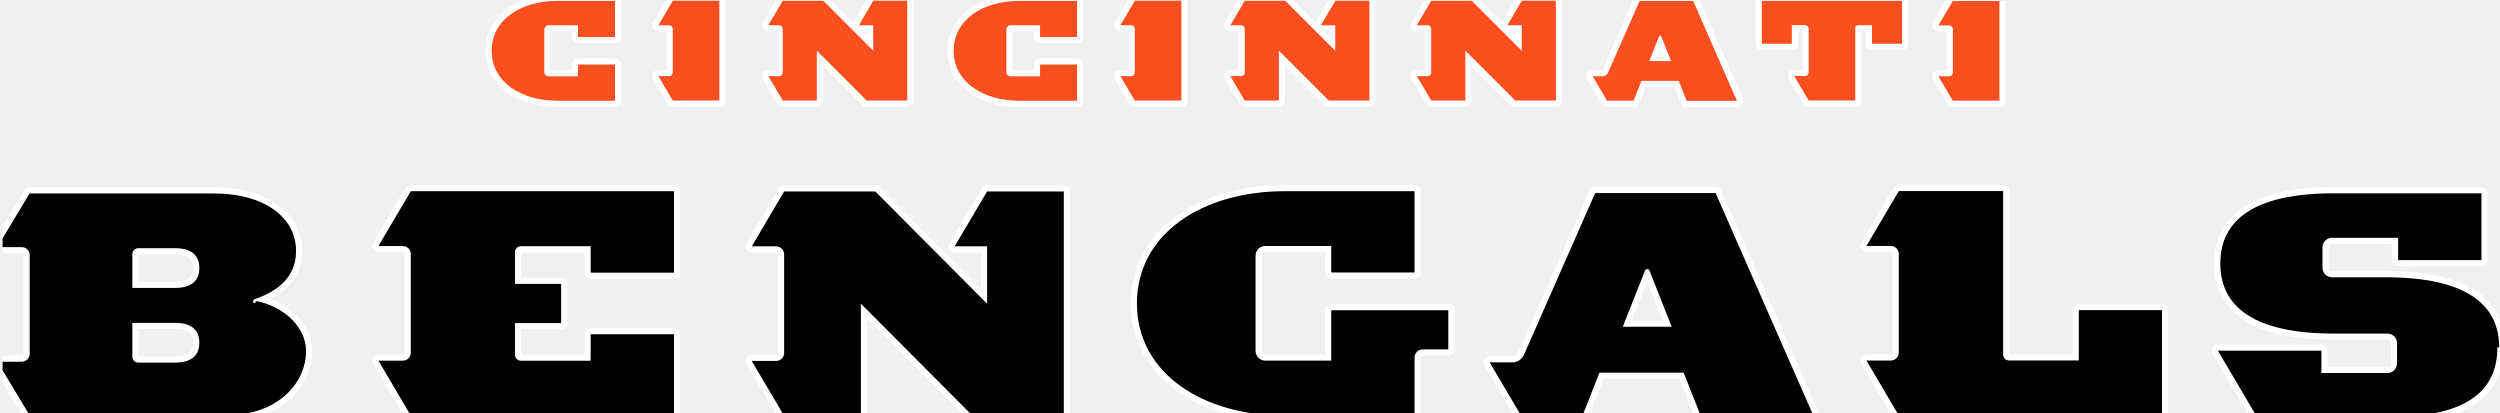
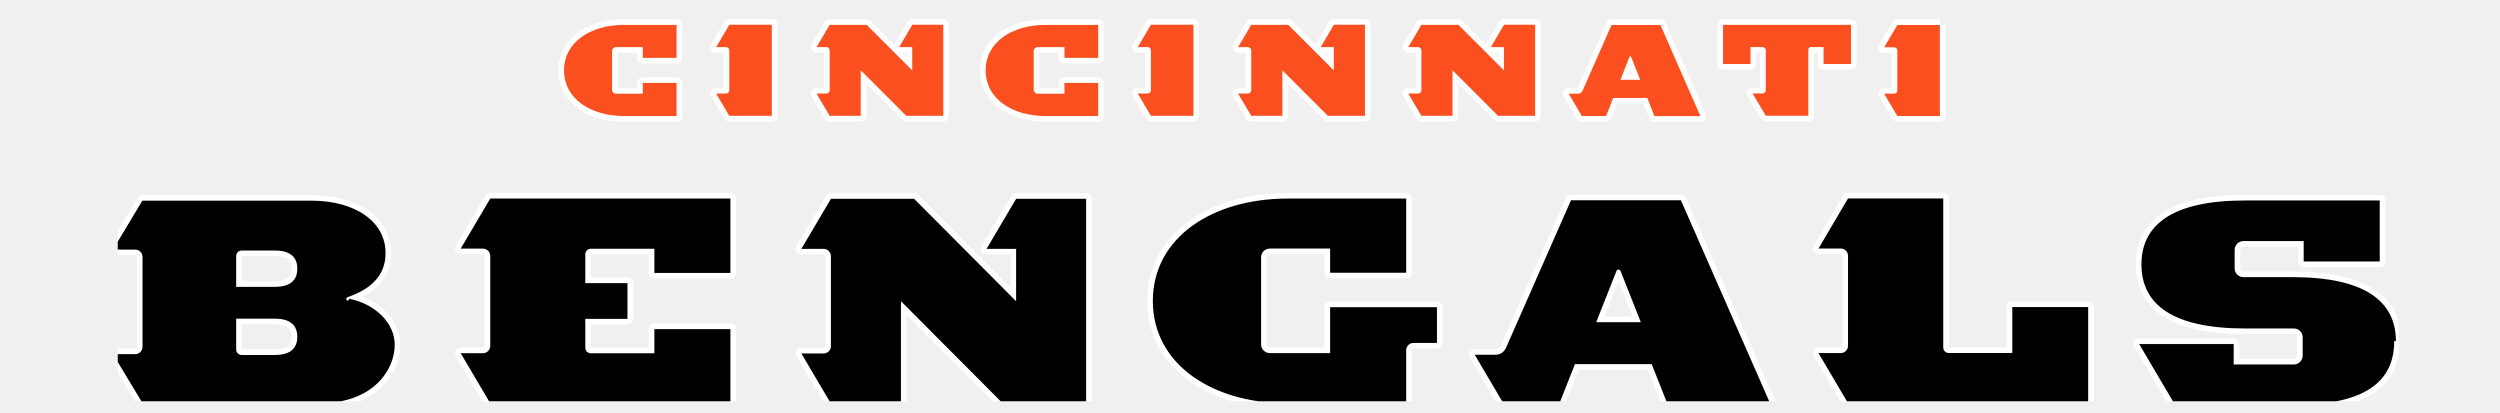
- <svg xmlns="http://www.w3.org/2000/svg" xml:space="preserve" height="62.6" viewBox="0 0 378.664 62.561" width="379" version="1.1">
+ <svg xmlns="http://www.w3.org/2000/svg" xml:space="preserve" height="62.6" viewBox="-2 -4 380.664 68.561" width="379" version="1.1">
  <defs>
    <clipPath id="b" clipPathUnits="userSpaceOnUse">
      <path d="m0.54 343h606v100h-606v-100z" />
    </clipPath>
    <clipPath id="a" clipPathUnits="userSpaceOnUse">
      <path d="m0 0h612v792h-612v-792z" />
    </clipPath>
  </defs>
  <style>
    path{
        stroke:#fff;
        stroke-width: 3;
        paint-order:stroke fill;
        stroke-linejoin:round;
    }
    </style>
  <g transform="matrix(1.25 0 0 -1.25 -190 522)">
    <g style="">
      <g transform="matrix(.5 0 0 .5 152 196)">
        <g clip-path="url(#b)">
          <path d="m524 368v-25.5h-63.8l-7.84 13.3h5.89c1.1 0 1.95 0.873 1.95 1.94v23.9c0 1.07-0.855 1.94-1.95 1.94h-5.89l7.84 13.3h25.3v-39.6c0-0.81 0.639-1.46 1.44-1.46h16.9v12.2h20.2zm-173 0v-9.5h-6.24c-1.08 0-1.94-0.873-1.94-1.95v-14.1h-31.5c-19.9 0-35.8 10.3-35.8 27.2s15.9 27.2 35.8 27.2h31.5v-19.7h-20.2v6.42h-16c-1.3 0-2.34-1.04-2.34-2.34v-23.1c0-1.29 1.04-2.34 2.34-2.34h16v12.2h28.3zm-93.2 28.8v-54.4h-22.1l-27.1 27.2v-27.2h-18.6l-7.85 13.3h5.9c1.08 0 1.95 0.873 1.95 1.94v23.9c0 1.07-0.873 1.94-1.95 1.94h-5.9l7.85 13.3h22.1l27.1-27.2v13.9h-7.86l7.86 13.3h18.6zm-94.5 0v-19.7h-20.2v6.42h-16.9c-0.801 0-1.45-0.657-1.45-1.45v-7.68h11.2v-9.5h-11.2v-7.68c0-0.81 0.648-1.46 1.45-1.46h16.9v6.42h20.2v-19.7h-63.8l-7.85 13.3h5.91c1.07 0 1.94 0.873 1.94 1.94v23.9c0 1.07-0.864 1.94-1.94 1.94h-5.91l7.85 13.3h63.8zm230-32.8 5.38 13.6c0.207 0.513 0.891 0.513 1.1 0l5.37-13.6h-11.9zm19-22h27.4l-23.9 54.4h-29.2l-17.3-39.3c-0.621-1.19-1.67-1.74-2.69-1.74h-5.58l7.85-13.3h14.5l4.27 10.8h20.4l4.28-10.8zm193 17c0-11-8-17-27-17h-31.2l-9.55 16.2h25.1v-5.42h16c1.29 0 2.33 1.05 2.33 2.34v4.9c0 1.28-1.04 2.32-2.33 2.32h-13c-19.2 0-27.5 6.4-27.5 17s8.31 17 27.5 17h35.8v-16.2h-20.2v5.42h-16c-1.3 0-2.34-1.05-2.34-2.35v-4.9c0-1.29 1.04-2.33 2.34-2.33h13c19.2 0 27.5-6.39 27.5-17zm-563 14.4h-10.3v8.19c0 0.792 0.639 1.45 1.44 1.45h8.86c4.33 0 5.94-1.97 5.94-4.82 0-2.83-1.61-4.82-5.94-4.82zm0-18.1h-8.86c-0.801 0-1.44 0.648-1.44 1.46v8.18h10.3c4.33 0 5.94-1.98 5.94-4.82s-1.61-4.82-5.94-4.82zm19.4 14.4c-0.576 0.117-0.576 0.801 0 0.999 5.74 1.97 9.98 5.47 9.98 11.6 0.072 8.28-7.85 14-19.8 14h-44.8l-7.8-13h5.9c1.07 0 1.94-0.864 1.94-1.94v-23.9c0-1.07-0.873-1.94-1.94-1.94h-5.9l7.84-13h47.4c13.5 0 19.6 8.49 19.6 15.5 0 5.8-5.19 10.8-12 12.2" />
        </g>
      </g>
      <g fill="#fb4f1f" transform="matrix(.5 0 0 .5 152 196)">
        <g fill="#fb4f1f" clip-path="url(#a)">
          <path d="m427 443v-10.4h7.28v4.5h3.2c0.486 0 0.873-0.387 0.873-0.864v-10.6c0-0.477-0.387-0.864-0.873-0.864h-2.63l3.5-5.92h11.3v17.6c0 0.351 0.288 0.639 0.648 0.639h3.41v-4.5h7.28v10.4h-34zm-166-8.78v8.76h-14c-8.86 0-15.9-4.56-15.9-12.1 0-7.52 7.08-12.1 15.9-12.1h14v8.78h-8.96v-2.86h-7.13c-0.567 0-1.04 0.459-1.04 1.04v10.3c0 0.576 0.468 1.04 1.04 1.04h7.13v-2.85h8.96zm-112 0v8.76h-14c-8.85 0-15.9-4.56-15.9-12.1 0-7.52 7.09-12.1 15.9-12.1h14v8.78h-8.98v-2.86h-7.12c-0.576 0-1.04 0.459-1.04 1.04v10.3c0 0.576 0.468 1.04 1.04 1.04h7.12v-2.85h8.98zm126 8.78-3.49-5.92h2.62c0.486 0 0.873-0.387 0.873-0.864v-10.6c0-0.477-0.387-0.864-0.873-0.864h-2.62l3.49-5.92h11.3v24.2h-11.3zm-112 0-3.49-5.92h2.63c0.477 0 0.864-0.387 0.864-0.864v-10.6c0-0.477-0.387-0.864-0.864-0.864h-2.63l3.49-5.92h11.3v24.2h-11.3zm242-14.6-2.41 6.08c-0.081 0.198-0.414 0.18-0.468-0.018l-2.39-6.06h5.27zm1.9-4.81h-9.08l-1.89-4.8h-6.45l-3.48 5.92h2.49c0.468 0 0.945 0.27 1.22 0.846l7.66 17.4h13l10.6-24.2h-12.2l-1.89 4.8zm-38.1 19.4-3.49-5.92h3.49v-6.17l-12.1 12.1h-9.84l-3.49-5.92h2.63c0.477 0 0.864-0.387 0.864-0.864v-10.6c0-0.477-0.387-0.864-0.864-0.864h-2.63l3.49-5.92h8.27v12.1l12.1-12.1h9.85v24.2h-8.26zm-45.2 0-3.5-5.92h3.5v-6.17l-12.1 12.1h-9.84l-3.5-5.92h2.64c0.477 0 0.864-0.387 0.864-0.864v-10.6c0-0.477-0.387-0.864-0.864-0.864h-2.64l3.5-5.92h8.26v12.1l12.1-12.1h9.85v24.2h-8.26zm-112 0-3.48-5.92h3.48v-6.17l-12.1 12.1h-9.84l-3.49-5.92h2.62c0.486 0 0.873-0.387 0.873-0.864v-10.6c0-0.477-0.387-0.864-0.873-0.864h-2.62l3.49-5.92h8.26v12.1l12.1-12.1h9.83v24.2h-8.26zm273 0v-24.2h-11.3l-3.5 5.92h2.63c0.486 0 0.873 0.387 0.873 0.864v10.6c0 0.477-0.387 0.864-0.873 0.864h-2.63l3.5 5.92h11.3" fill="#fb4f1f" />
        </g>
      </g>
    </g>
  </g>
</svg>
